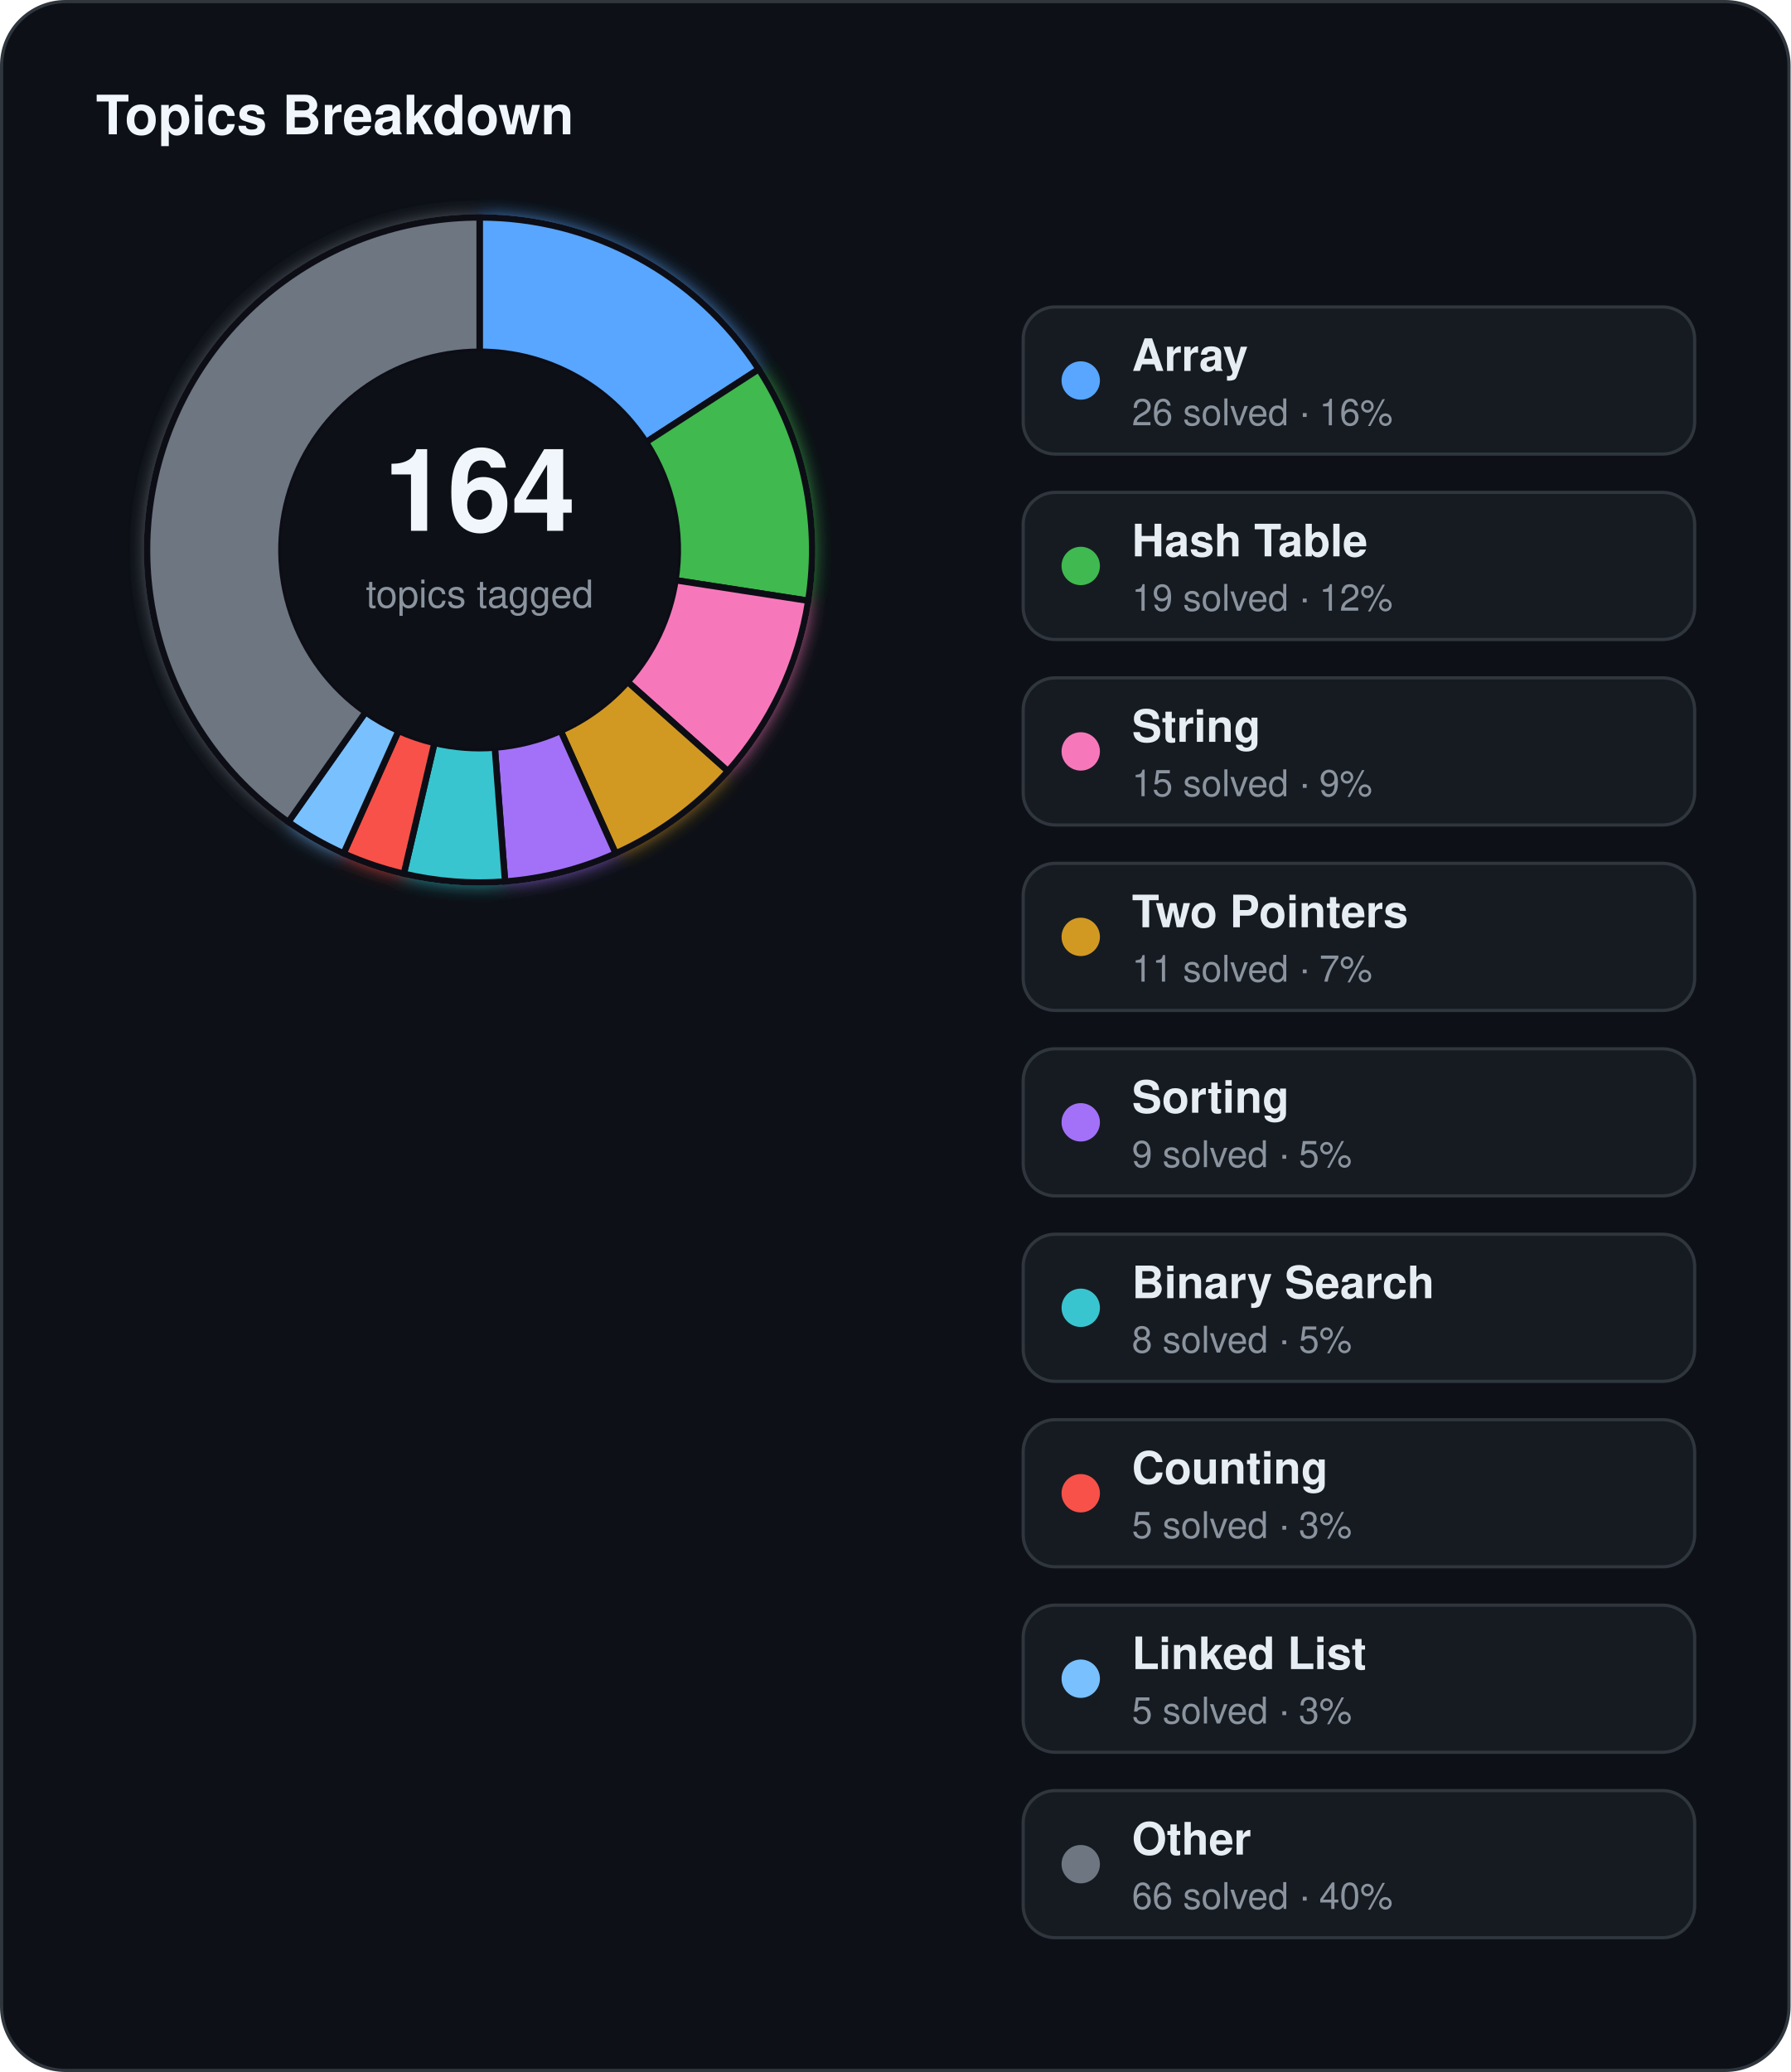
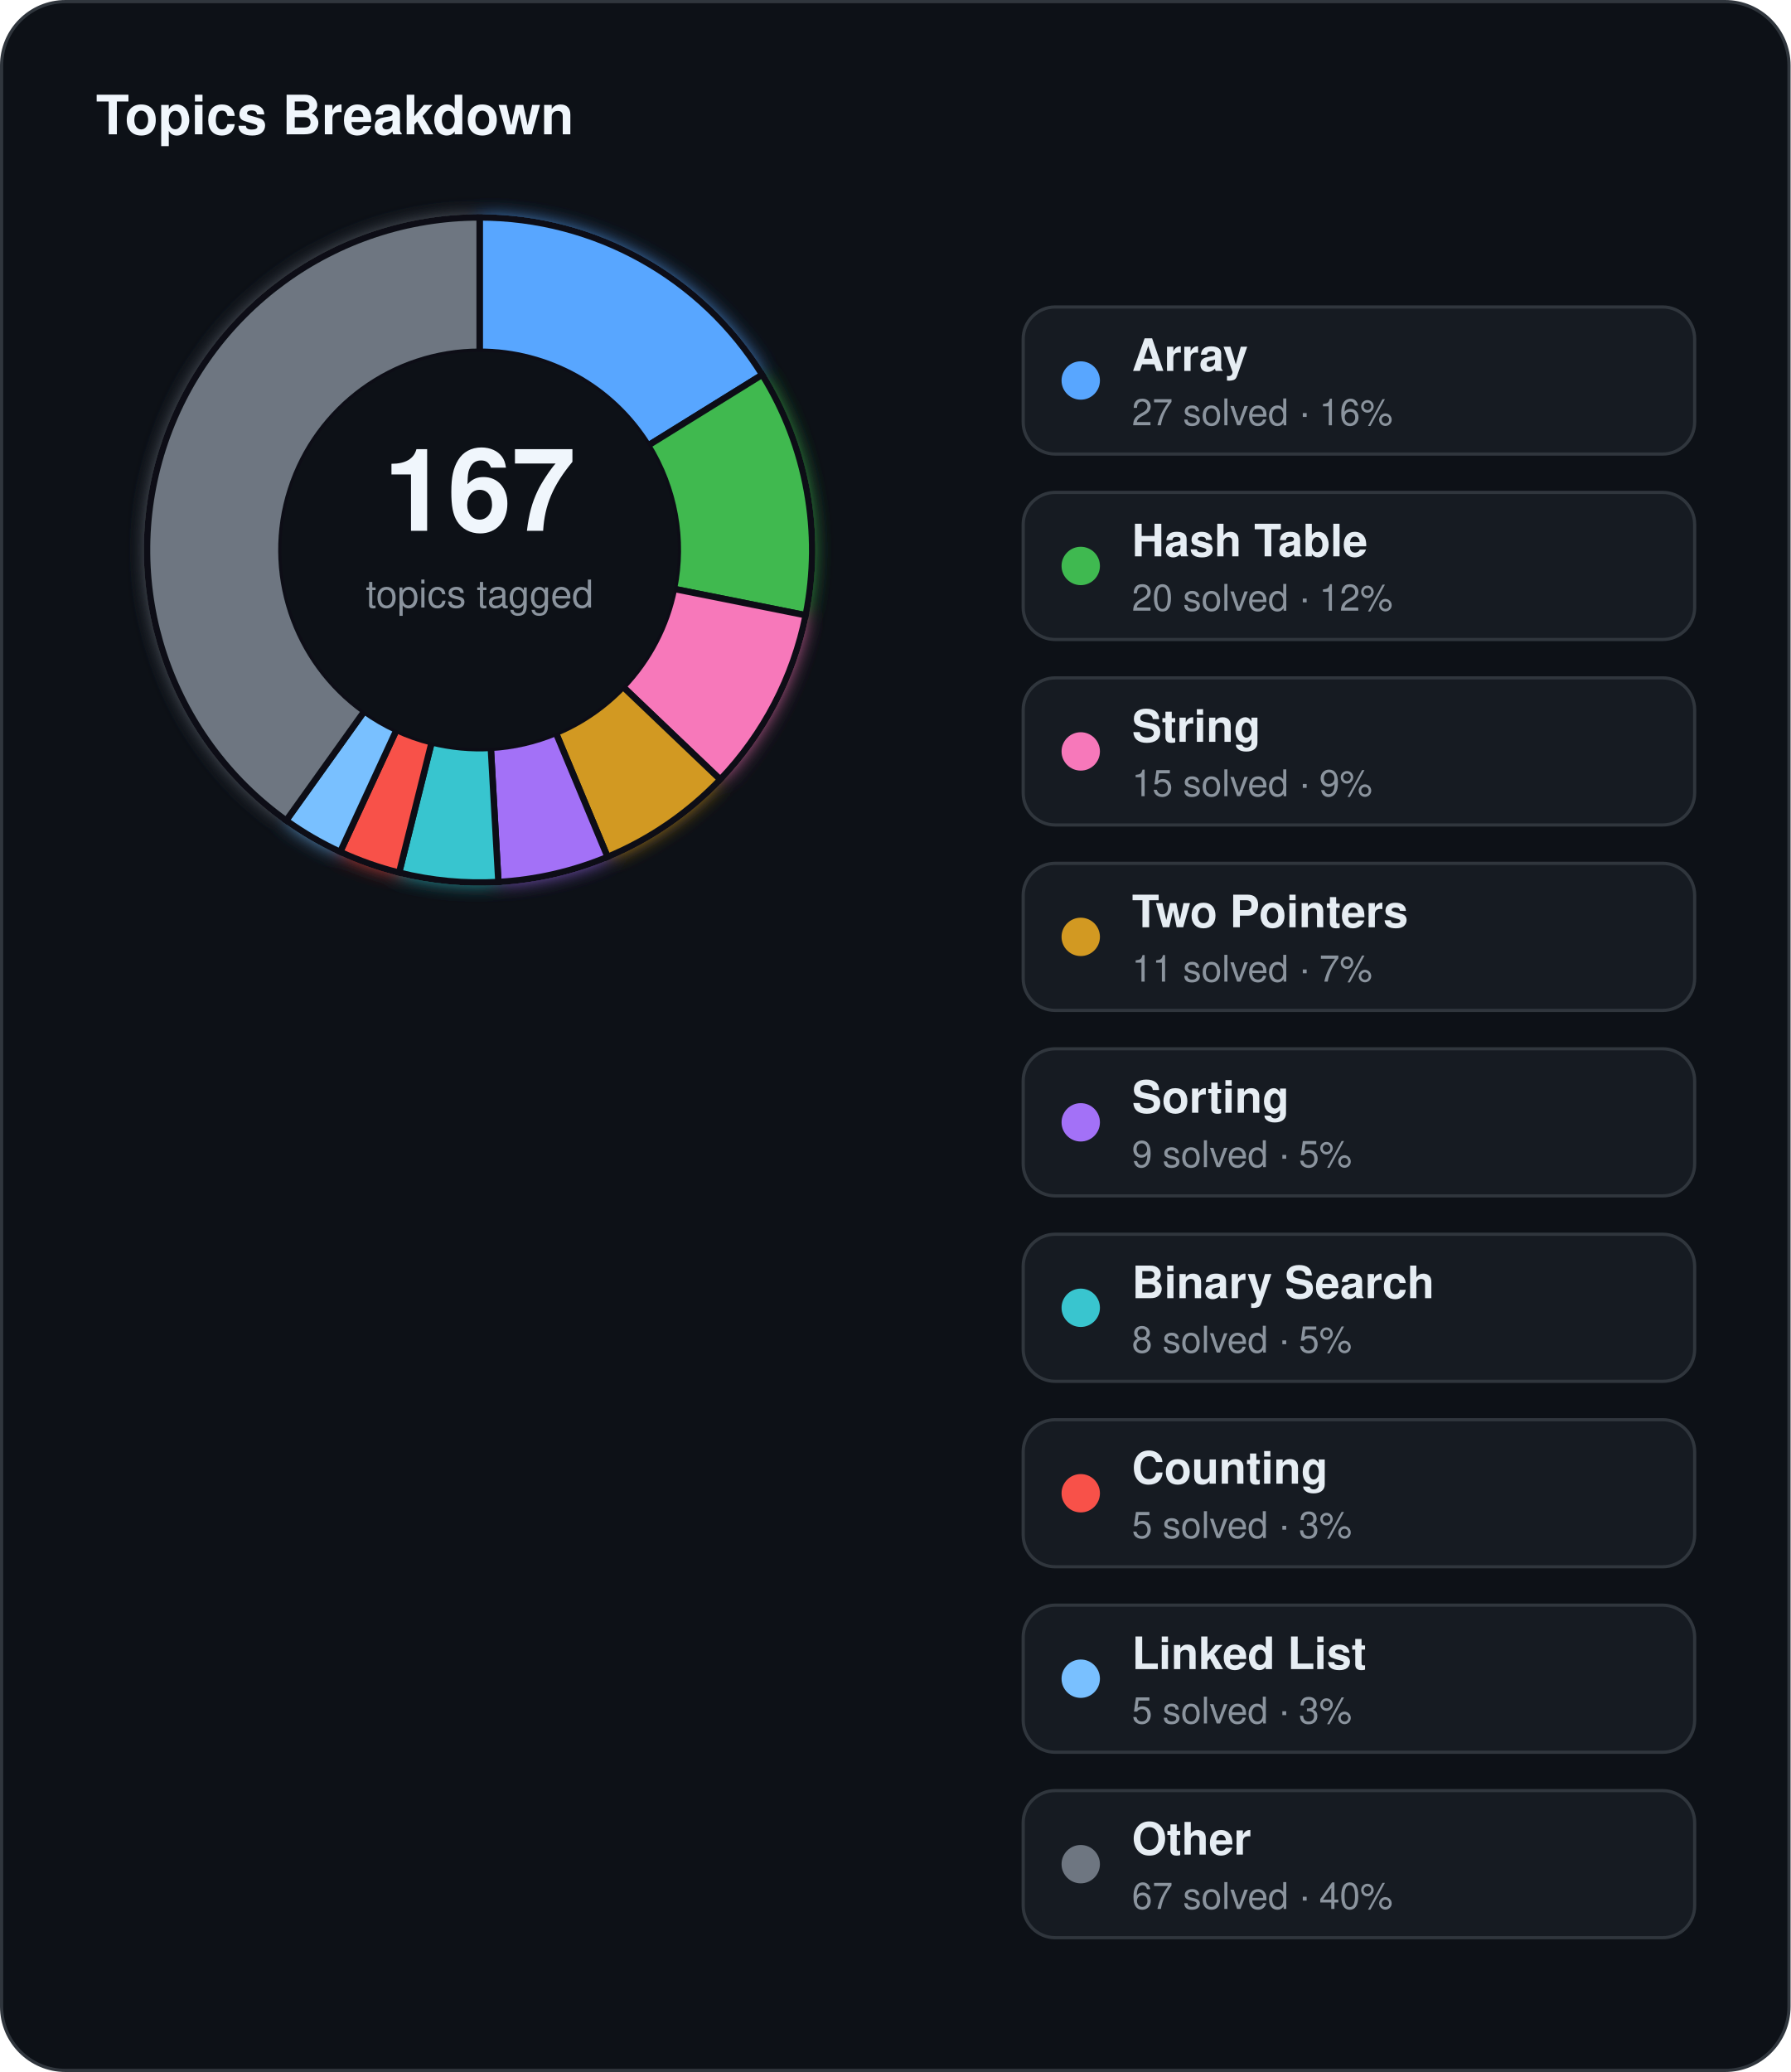
<svg xmlns="http://www.w3.org/2000/svg" width="560" height="648" viewBox="0 0 560 648">
  <defs>
    <filter id="topics-glow" x="-60%" y="-60%" width="220%" height="220%">
      <feGaussianBlur stdDeviation="3" result="blur" />
      <feMerge>
        <feMergeNode in="blur" />
        <feMergeNode in="SourceGraphic" />
      </feMerge>
    </filter>
  </defs>
  <rect x="0.5" y="0.5" width="559" height="647" rx="20" fill="#0d1117" stroke="#30363d" stroke-width="1" />
  <text x="30" y="42" fill="#f0f6fc" font-family="Segoe UI, Helvetica, Arial, sans-serif" font-size="17" font-weight="700">Topics Breakdown</text>
  <g filter="url(#topics-glow)">
-     <path d="M 150.00,68.00 A 104,104 0 0 1 237.29,115.47 L 202.04,138.30 A 62,62 0 0 0 150.00,110.00 Z" fill="#58a6ff" stroke="#0d1117" stroke-width="2" />
-     <path d="M 237.29,115.47 A 104,104 0 0 1 252.78,187.88 L 211.27,181.46 A 62,62 0 0 0 202.04,138.30 Z" fill="#3fb950" stroke="#0d1117" stroke-width="2" />
-     <path d="M 252.78,187.88 A 104,104 0 0 1 227.64,241.19 L 196.29,213.25 A 62,62 0 0 0 211.27,181.46 Z" fill="#f778ba" stroke="#0d1117" stroke-width="2" />
-     <path d="M 227.64,241.19 A 104,104 0 0 1 192.54,266.90 L 175.36,228.58 A 62,62 0 0 0 196.29,213.25 Z" fill="#d29922" stroke="#0d1117" stroke-width="2" />
-     <path d="M 192.54,266.90 A 104,104 0 0 1 157.96,275.69 L 154.75,233.82 A 62,62 0 0 0 175.36,228.58 Z" fill="#a371f7" stroke="#0d1117" stroke-width="2" />
-     <path d="M 157.96,275.69 A 104,104 0 0 1 126.30,273.26 L 135.87,232.37 A 62,62 0 0 0 154.75,233.82 Z" fill="#39c5cf" stroke="#0d1117" stroke-width="2" />
-     <path d="M 126.30,273.26 A 104,104 0 0 1 107.46,266.90 L 124.64,228.58 A 62,62 0 0 0 135.87,232.37 Z" fill="#f85149" stroke="#0d1117" stroke-width="2" />
-     <path d="M 107.46,266.90 A 104,104 0 0 1 90.17,257.06 L 114.33,222.71 A 62,62 0 0 0 124.64,228.58 Z" fill="#79c0ff" stroke="#0d1117" stroke-width="2" />
-     <path d="M 90.17,257.06 A 104,104 0 0 1 150.00,68.00 L 150.00,110.00 A 62,62 0 0 0 114.33,222.71 Z" fill="#6e7681" stroke="#0d1117" stroke-width="2" />
+     <path d="M 150.00,68.00 A 104,104 0 0 1 238.39,117.20 L 202.70,139.33 A 62,62 0 0 0 150.00,110.00 Z" fill="#58a6ff" stroke="#0d1117" stroke-width="2" />
+     <path d="M 238.39,117.20 A 104,104 0 0 1 251.98,192.41 L 210.79,184.17 A 62,62 0 0 0 202.70,139.33 Z" fill="#3fb950" stroke="#0d1117" stroke-width="2" />
+     <path d="M 251.98,192.41 A 104,104 0 0 1 225.25,243.79 L 194.86,214.80 A 62,62 0 0 0 210.79,184.17 Z" fill="#f778ba" stroke="#0d1117" stroke-width="2" />
+     <path d="M 225.25,243.79 A 104,104 0 0 1 190.02,267.99 L 173.86,229.22 A 62,62 0 0 0 194.86,214.80 Z" fill="#d29922" stroke="#0d1117" stroke-width="2" />
+     <path d="M 190.02,267.99 A 104,104 0 0 1 155.87,275.83 L 153.50,233.90 A 62,62 0 0 0 173.86,229.22 Z" fill="#a371f7" stroke="#0d1117" stroke-width="2" />
+     <path d="M 155.87,275.83 A 104,104 0 0 1 124.82,272.91 L 134.99,232.16 A 62,62 0 0 0 153.50,233.90 Z" fill="#39c5cf" stroke="#0d1117" stroke-width="2" />
+     <path d="M 124.82,272.91 A 104,104 0 0 1 106.39,266.42 L 124.00,228.29 A 62,62 0 0 0 134.99,232.16 Z" fill="#f85149" stroke="#0d1117" stroke-width="2" />
+     <path d="M 106.39,266.42 A 104,104 0 0 1 89.51,256.60 L 113.94,222.43 A 62,62 0 0 0 124.00,228.29 Z" fill="#79c0ff" stroke="#0d1117" stroke-width="2" />
+     <path d="M 89.51,256.60 A 104,104 0 0 1 150.00,68.00 L 150.00,110.00 A 62,62 0 0 0 113.94,222.43 Z" fill="#6e7681" stroke="#0d1117" stroke-width="2" />
  </g>
  <circle cx="150" cy="172" r="62" fill="#0d1117" />
-   <text x="150" y="166" text-anchor="middle" fill="#f0f6fc" font-family="Segoe UI, Helvetica, Arial, sans-serif" font-size="36" font-weight="700">164</text>
+   <text x="150" y="166" text-anchor="middle" fill="#f0f6fc" font-family="Segoe UI, Helvetica, Arial, sans-serif" font-size="36" font-weight="700">167</text>
  <text x="150" y="190" text-anchor="middle" fill="#8b949e" font-family="Segoe UI, Helvetica, Arial, sans-serif" font-size="12">topics tagged</text>
  <rect x="320" y="96" width="210" height="46" rx="10" fill="#161b22" stroke="#30363d" stroke-width="1" />
  <circle cx="338" cy="119" r="6" fill="#58a6ff" />
  <text x="354" y="116" fill="#e6edf3" font-family="Segoe UI, Helvetica, Arial, sans-serif" font-size="14" font-weight="600">Array</text>
-   <text x="354" y="133" fill="#8b949e" font-family="Segoe UI, Helvetica, Arial, sans-serif" font-size="11.5">26 solved · 16%</text>
+   <text x="354" y="133" fill="#8b949e" font-family="Segoe UI, Helvetica, Arial, sans-serif" font-size="11.5">27 solved · 16%</text>
  <rect x="320" y="154" width="210" height="46" rx="10" fill="#161b22" stroke="#30363d" stroke-width="1" />
  <circle cx="338" cy="177" r="6" fill="#3fb950" />
  <text x="354" y="174" fill="#e6edf3" font-family="Segoe UI, Helvetica, Arial, sans-serif" font-size="14" font-weight="600">Hash Table</text>
-   <text x="354" y="191" fill="#8b949e" font-family="Segoe UI, Helvetica, Arial, sans-serif" font-size="11.5">19 solved · 12%</text>
+   <text x="354" y="191" fill="#8b949e" font-family="Segoe UI, Helvetica, Arial, sans-serif" font-size="11.5">20 solved · 12%</text>
  <rect x="320" y="212" width="210" height="46" rx="10" fill="#161b22" stroke="#30363d" stroke-width="1" />
  <circle cx="338" cy="235" r="6" fill="#f778ba" />
  <text x="354" y="232" fill="#e6edf3" font-family="Segoe UI, Helvetica, Arial, sans-serif" font-size="14" font-weight="600">String</text>
  <text x="354" y="249" fill="#8b949e" font-family="Segoe UI, Helvetica, Arial, sans-serif" font-size="11.5">15 solved · 9%</text>
  <rect x="320" y="270" width="210" height="46" rx="10" fill="#161b22" stroke="#30363d" stroke-width="1" />
  <circle cx="338" cy="293" r="6" fill="#d29922" />
  <text x="354" y="290" fill="#e6edf3" font-family="Segoe UI, Helvetica, Arial, sans-serif" font-size="14" font-weight="600">Two Pointers</text>
  <text x="354" y="307" fill="#8b949e" font-family="Segoe UI, Helvetica, Arial, sans-serif" font-size="11.5">11 solved · 7%</text>
  <rect x="320" y="328" width="210" height="46" rx="10" fill="#161b22" stroke="#30363d" stroke-width="1" />
  <circle cx="338" cy="351" r="6" fill="#a371f7" />
  <text x="354" y="348" fill="#e6edf3" font-family="Segoe UI, Helvetica, Arial, sans-serif" font-size="14" font-weight="600">Sorting</text>
  <text x="354" y="365" fill="#8b949e" font-family="Segoe UI, Helvetica, Arial, sans-serif" font-size="11.5">9 solved · 5%</text>
  <rect x="320" y="386" width="210" height="46" rx="10" fill="#161b22" stroke="#30363d" stroke-width="1" />
  <circle cx="338" cy="409" r="6" fill="#39c5cf" />
  <text x="354" y="406" fill="#e6edf3" font-family="Segoe UI, Helvetica, Arial, sans-serif" font-size="14" font-weight="600">Binary Search</text>
  <text x="354" y="423" fill="#8b949e" font-family="Segoe UI, Helvetica, Arial, sans-serif" font-size="11.5">8 solved · 5%</text>
  <rect x="320" y="444" width="210" height="46" rx="10" fill="#161b22" stroke="#30363d" stroke-width="1" />
  <circle cx="338" cy="467" r="6" fill="#f85149" />
  <text x="354" y="464" fill="#e6edf3" font-family="Segoe UI, Helvetica, Arial, sans-serif" font-size="14" font-weight="600">Counting</text>
  <text x="354" y="481" fill="#8b949e" font-family="Segoe UI, Helvetica, Arial, sans-serif" font-size="11.5">5 solved · 3%</text>
  <rect x="320" y="502" width="210" height="46" rx="10" fill="#161b22" stroke="#30363d" stroke-width="1" />
  <circle cx="338" cy="525" r="6" fill="#79c0ff" />
  <text x="354" y="522" fill="#e6edf3" font-family="Segoe UI, Helvetica, Arial, sans-serif" font-size="14" font-weight="600">Linked List</text>
  <text x="354" y="539" fill="#8b949e" font-family="Segoe UI, Helvetica, Arial, sans-serif" font-size="11.5">5 solved · 3%</text>
  <rect x="320" y="560" width="210" height="46" rx="10" fill="#161b22" stroke="#30363d" stroke-width="1" />
  <circle cx="338" cy="583" r="6" fill="#6e7681" />
  <text x="354" y="580" fill="#e6edf3" font-family="Segoe UI, Helvetica, Arial, sans-serif" font-size="14" font-weight="600">Other</text>
-   <text x="354" y="597" fill="#8b949e" font-family="Segoe UI, Helvetica, Arial, sans-serif" font-size="11.5">66 solved · 40%</text>
+   <text x="354" y="597" fill="#8b949e" font-family="Segoe UI, Helvetica, Arial, sans-serif" font-size="11.5">67 solved · 40%</text>
</svg>
